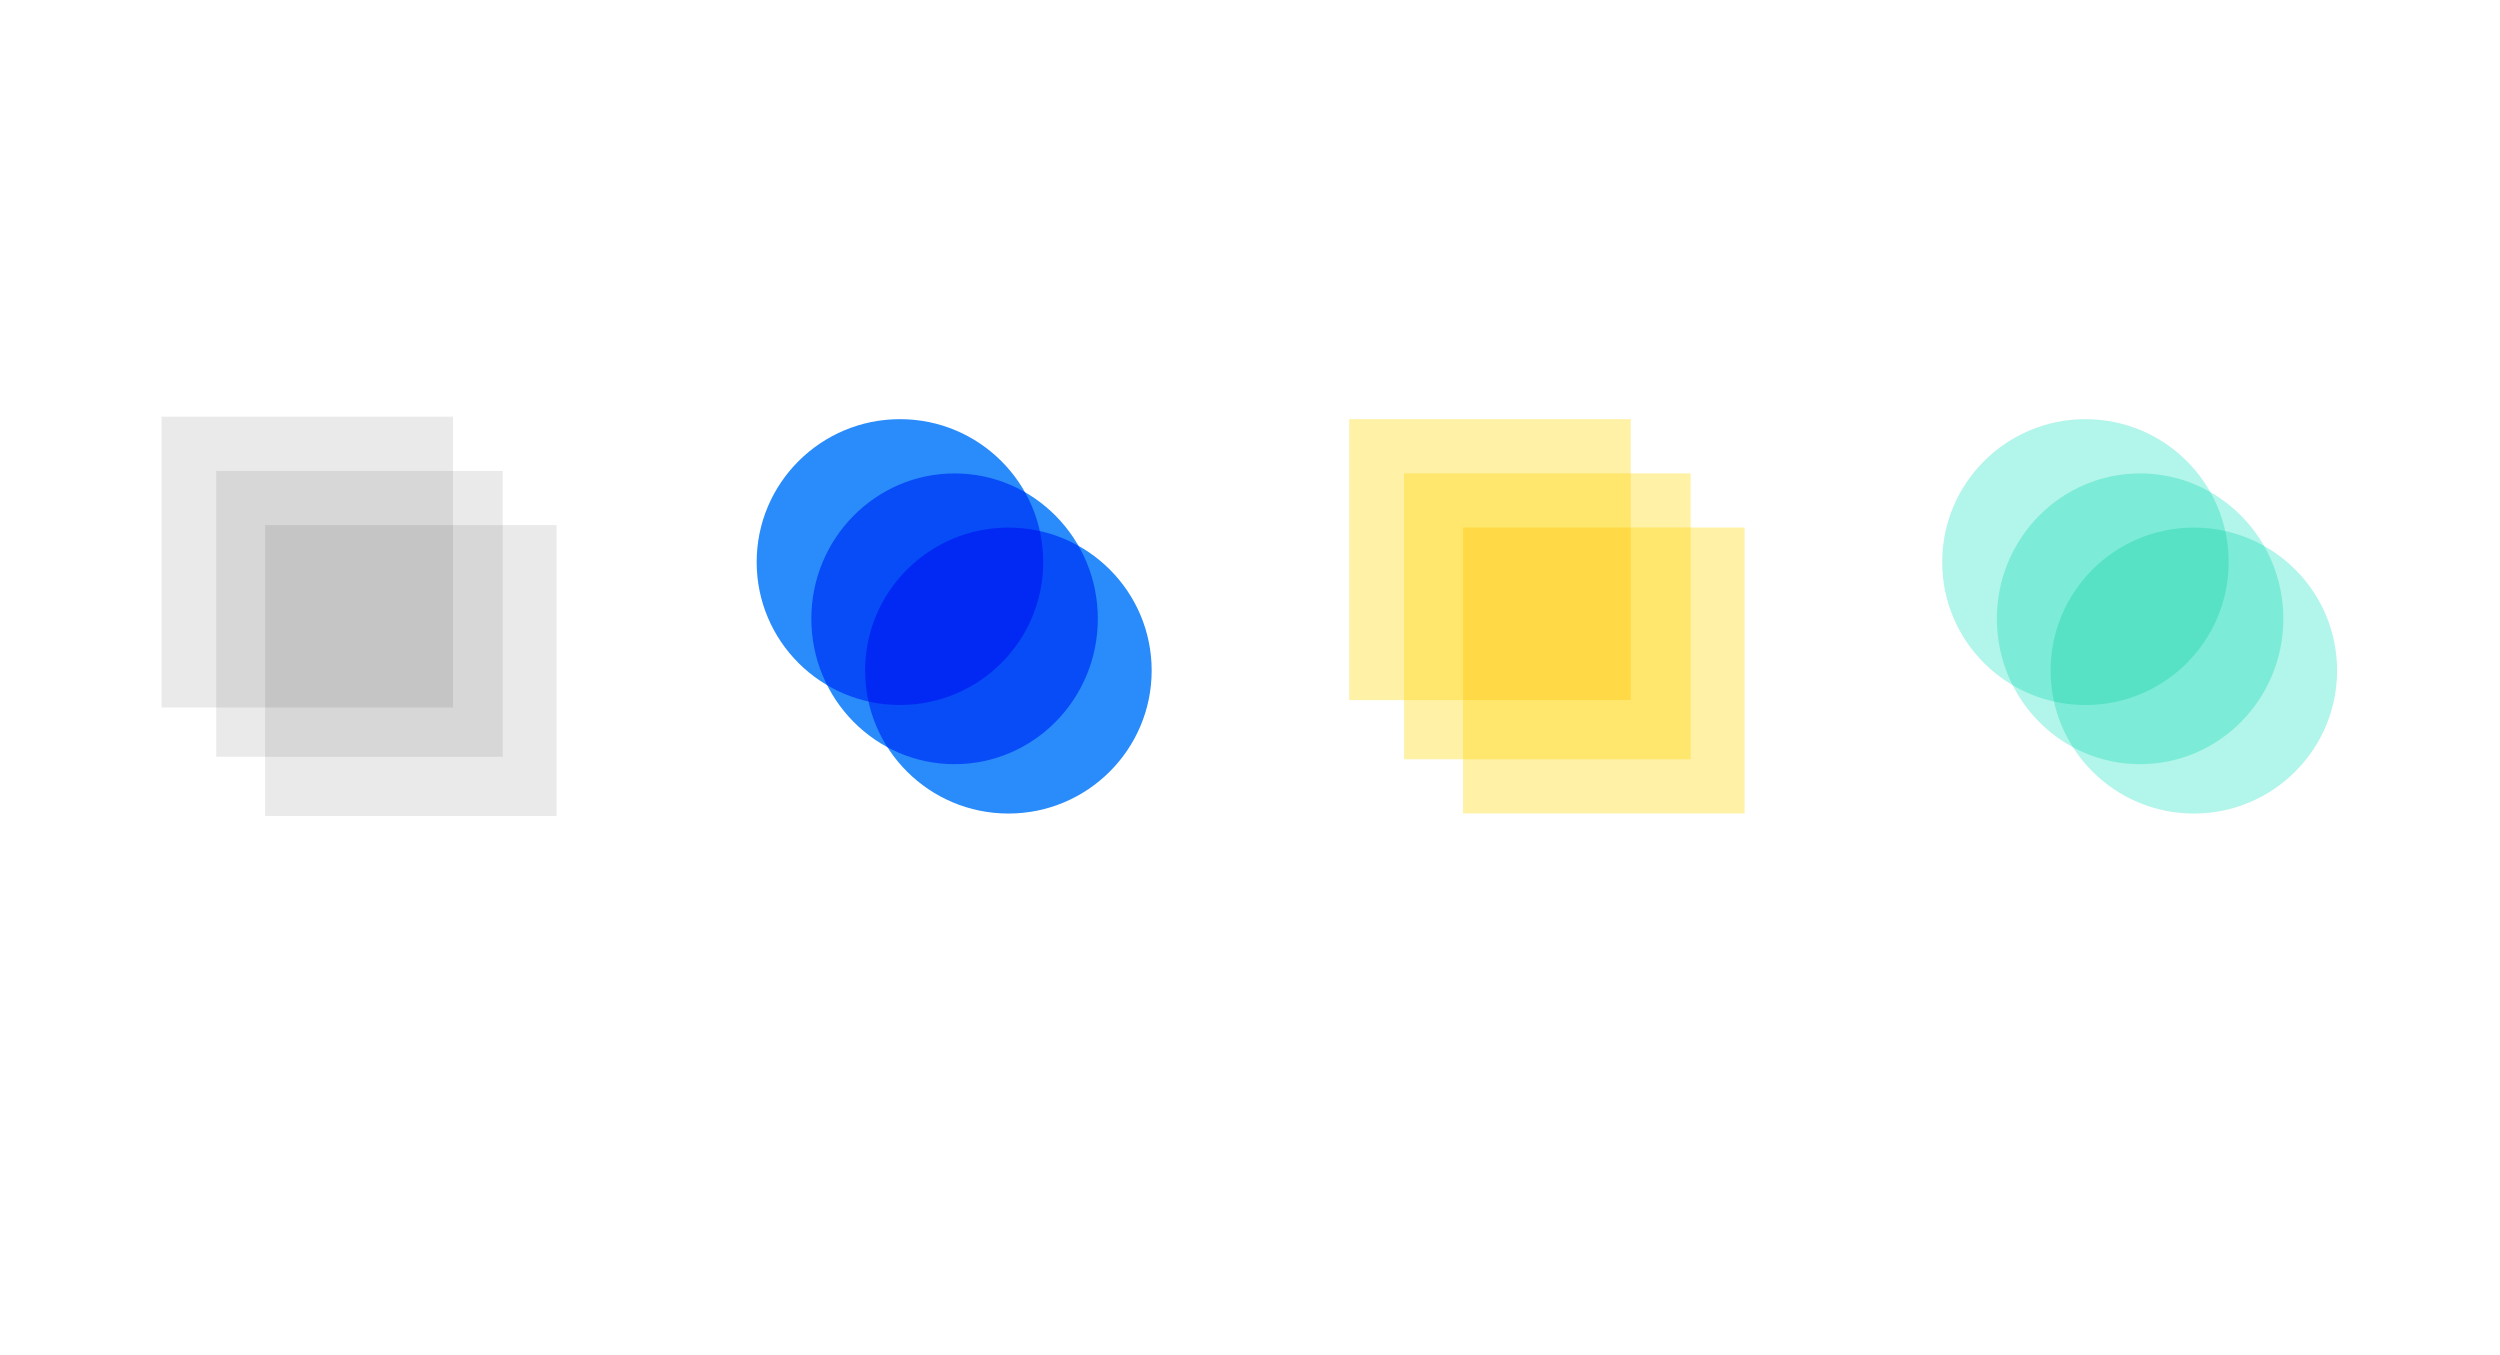
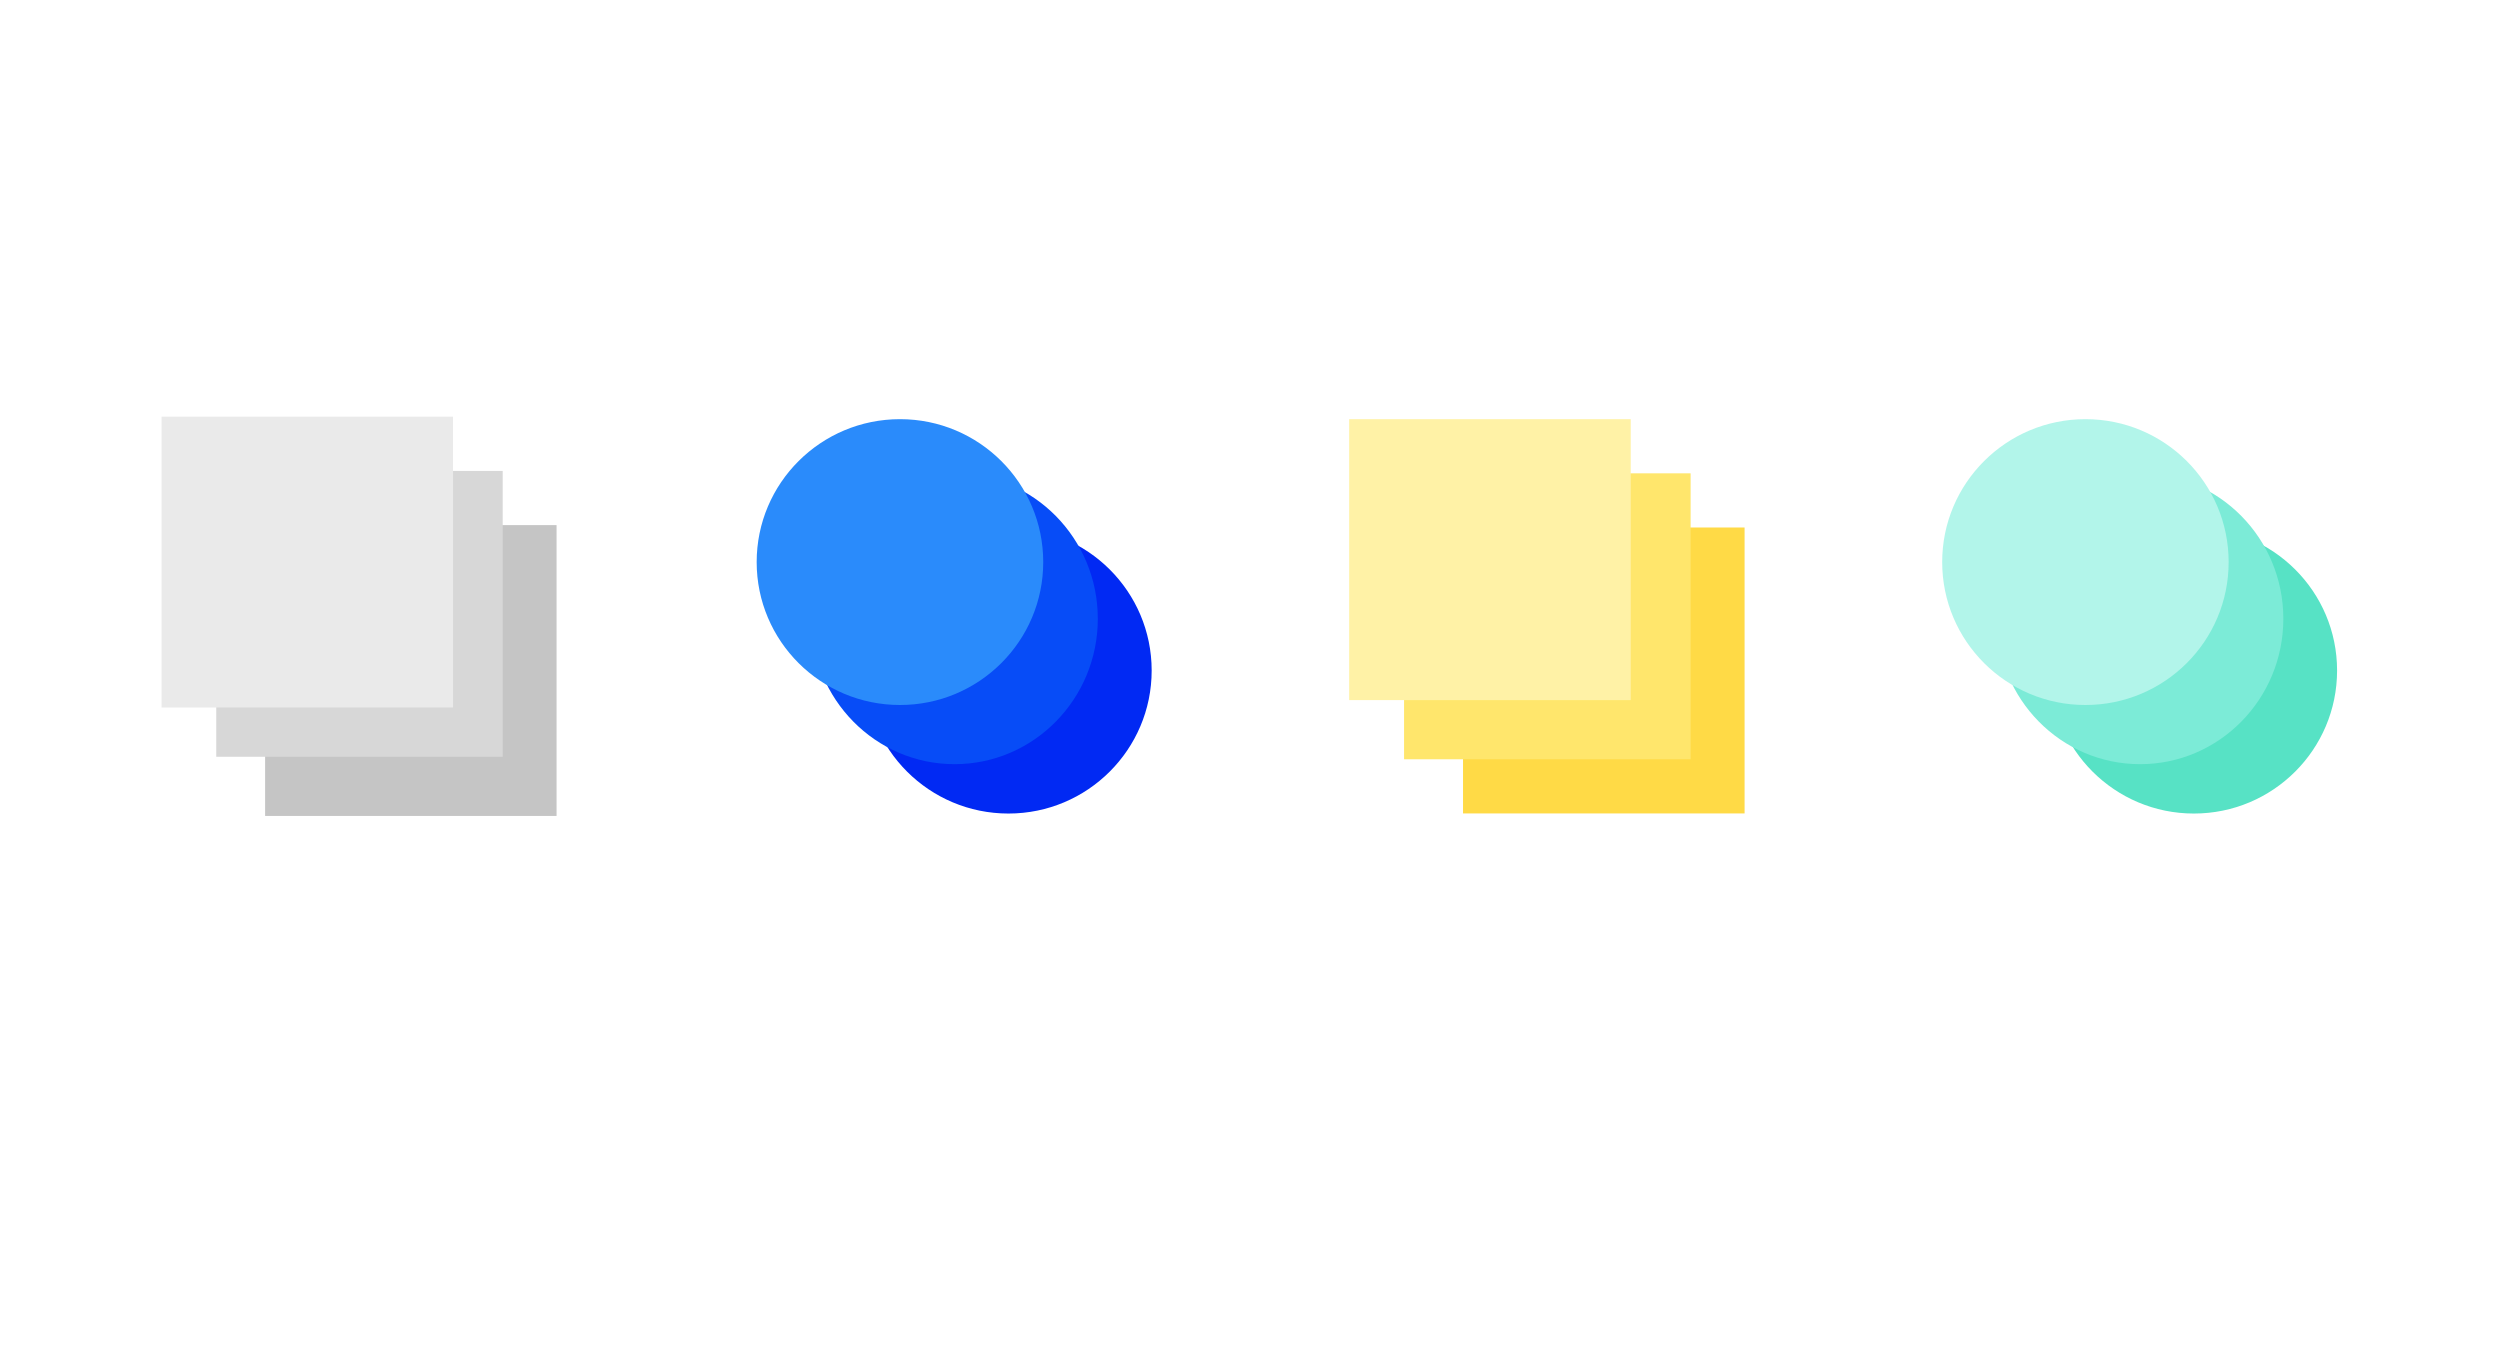
<svg xmlns="http://www.w3.org/2000/svg" width="24" height="13" viewBox="0 0 24 13" fill="none">
-   <g style="mix-blend-mode:multiply">
-     <path d="M5.343 7.833L5.343 5.041L2.545 5.041L2.545 7.833L5.343 7.833Z" fill="#EAEAEA" />
-     <path d="M12.952 4.024L12.952 6.721L15.655 6.721L15.655 4.024L12.952 4.024Z" fill="#FFF2A6" />
-     <path d="M8.305 6.437C8.305 5.679 8.921 5.065 9.681 5.065C10.44 5.065 11.056 5.679 11.056 6.437C11.056 7.195 10.44 7.81 9.681 7.81C8.921 7.81 8.305 7.195 8.305 6.437Z" fill="#2A8BFB" />
-     <path d="M19.686 6.437C19.686 5.679 20.302 5.065 21.061 5.065C21.821 5.065 22.436 5.679 22.436 6.437C22.436 7.195 21.821 7.81 21.061 7.81C20.302 7.81 19.686 7.195 19.686 6.437Z" fill="#B2F5EA" />
-   </g>
-   <g style="mix-blend-mode:multiply">
-     <g style="mix-blend-mode:multiply">
-       <path d="M4.826 7.265L4.826 4.521L2.076 4.521L2.076 7.265L4.826 7.265Z" fill="#EAEAEA" />
-     </g>
-     <path d="M13.479 4.544L13.479 7.289L16.23 7.289L16.23 4.544L13.479 4.544Z" fill="#FFF2A6" />
-     <path d="M7.789 5.94C7.789 5.17 8.405 4.545 9.164 4.545C9.923 4.545 10.539 5.17 10.539 5.94C10.539 6.711 9.923 7.336 9.164 7.336C8.405 7.336 7.789 6.711 7.789 5.94Z" fill="#2A8BFB" />
-     <path d="M19.17 5.94C19.17 5.17 19.785 4.545 20.545 4.545C21.304 4.545 21.92 5.17 21.92 5.94C21.92 6.711 21.304 7.336 20.545 7.336C19.785 7.336 19.17 6.711 19.17 5.94Z" fill="#B2F5EA" />
-   </g>
-   <g style="mix-blend-mode:multiply">
-     <path d="M4.349 6.792L4.349 4L1.551 4L1.551 6.792L4.349 6.792Z" fill="#EAEAEA" />
-     <path d="M14.045 5.064L14.045 7.809L16.748 7.809L16.748 5.064L14.045 5.064Z" fill="#FFF2A6" />
-     <path d="M7.264 5.396C7.264 4.638 7.88 4.024 8.64 4.024C9.399 4.024 10.015 4.638 10.015 5.396C10.015 6.154 9.399 6.768 8.64 6.768C7.88 6.768 7.264 6.154 7.264 5.396Z" fill="#2A8BFB" />
-     <path d="M18.645 5.396C18.645 4.638 19.261 4.024 20.02 4.024C20.78 4.024 21.395 4.638 21.395 5.396C21.395 6.154 20.78 6.768 20.02 6.768C19.261 6.768 18.645 6.154 18.645 5.396Z" fill="#B2F5EA" />
-   </g>
+   <path d="M5.343 7.833L5.343 5.041L2.545 5.041L2.545 7.833L5.343 7.833Z" fill="#C5C5C5" />
+   <path d="M8.305 6.437C8.305 5.679 8.921 5.065 9.681 5.065C10.44 5.065 11.056 5.679 11.056 6.437C11.056 7.195 10.44 7.81 9.681 7.81C8.921 7.81 8.305 7.195 8.305 6.437Z" fill="#0129F3" />
+   <path d="M19.686 6.437C19.686 5.679 20.302 5.065 21.061 5.065C21.821 5.065 22.436 5.679 22.436 6.437C22.436 7.195 21.821 7.81 21.061 7.81C20.302 7.81 19.686 7.195 19.686 6.437Z" fill="#57E2C5" />
+   <path d="M4.826 7.265L4.826 4.521L2.076 4.521L2.076 7.265L4.826 7.265Z" fill="#D7D7D7" />
+   <path d="M7.789 5.94C7.789 5.17 8.405 4.545 9.164 4.545C9.923 4.545 10.539 5.17 10.539 5.94C10.539 6.711 9.923 7.336 9.164 7.336C8.405 7.336 7.789 6.711 7.789 5.94Z" fill="#074CF7" />
+   <path d="M14.045 5.064L14.045 7.809L16.748 7.809L16.748 5.064L14.045 5.064Z" fill="#FFDA46" />
+   <path d="M13.479 4.544L13.479 7.289L16.23 7.289L16.23 4.544L13.479 4.544Z" fill="#FFE66C" />
+   <path d="M4.349 6.792L4.349 4L1.551 4L1.551 6.792L4.349 6.792Z" fill="#EAEAEA" />
+   <path d="M12.952 4.024L12.952 6.721L15.655 6.721L15.655 4.024L12.952 4.024Z" fill="#FFF2A6" />
+   <path d="M19.17 5.94C19.17 5.17 19.785 4.545 20.545 4.545C21.304 4.545 21.92 5.17 21.92 5.94C21.92 6.711 21.304 7.336 20.545 7.336C19.785 7.336 19.17 6.711 19.17 5.94Z" fill="#7CEBD7" />
+   <path d="M7.264 5.396C7.264 4.638 7.88 4.024 8.64 4.024C9.399 4.024 10.015 4.638 10.015 5.396C10.015 6.154 9.399 6.768 8.64 6.768C7.88 6.768 7.264 6.154 7.264 5.396Z" fill="#2A8BFB" />
+   <path d="M18.645 5.396C18.645 4.638 19.261 4.024 20.02 4.024C20.78 4.024 21.395 4.638 21.395 5.396C21.395 6.154 20.78 6.768 20.02 6.768C19.261 6.768 18.645 6.154 18.645 5.396Z" fill="#B2F5EA" />
</svg>
